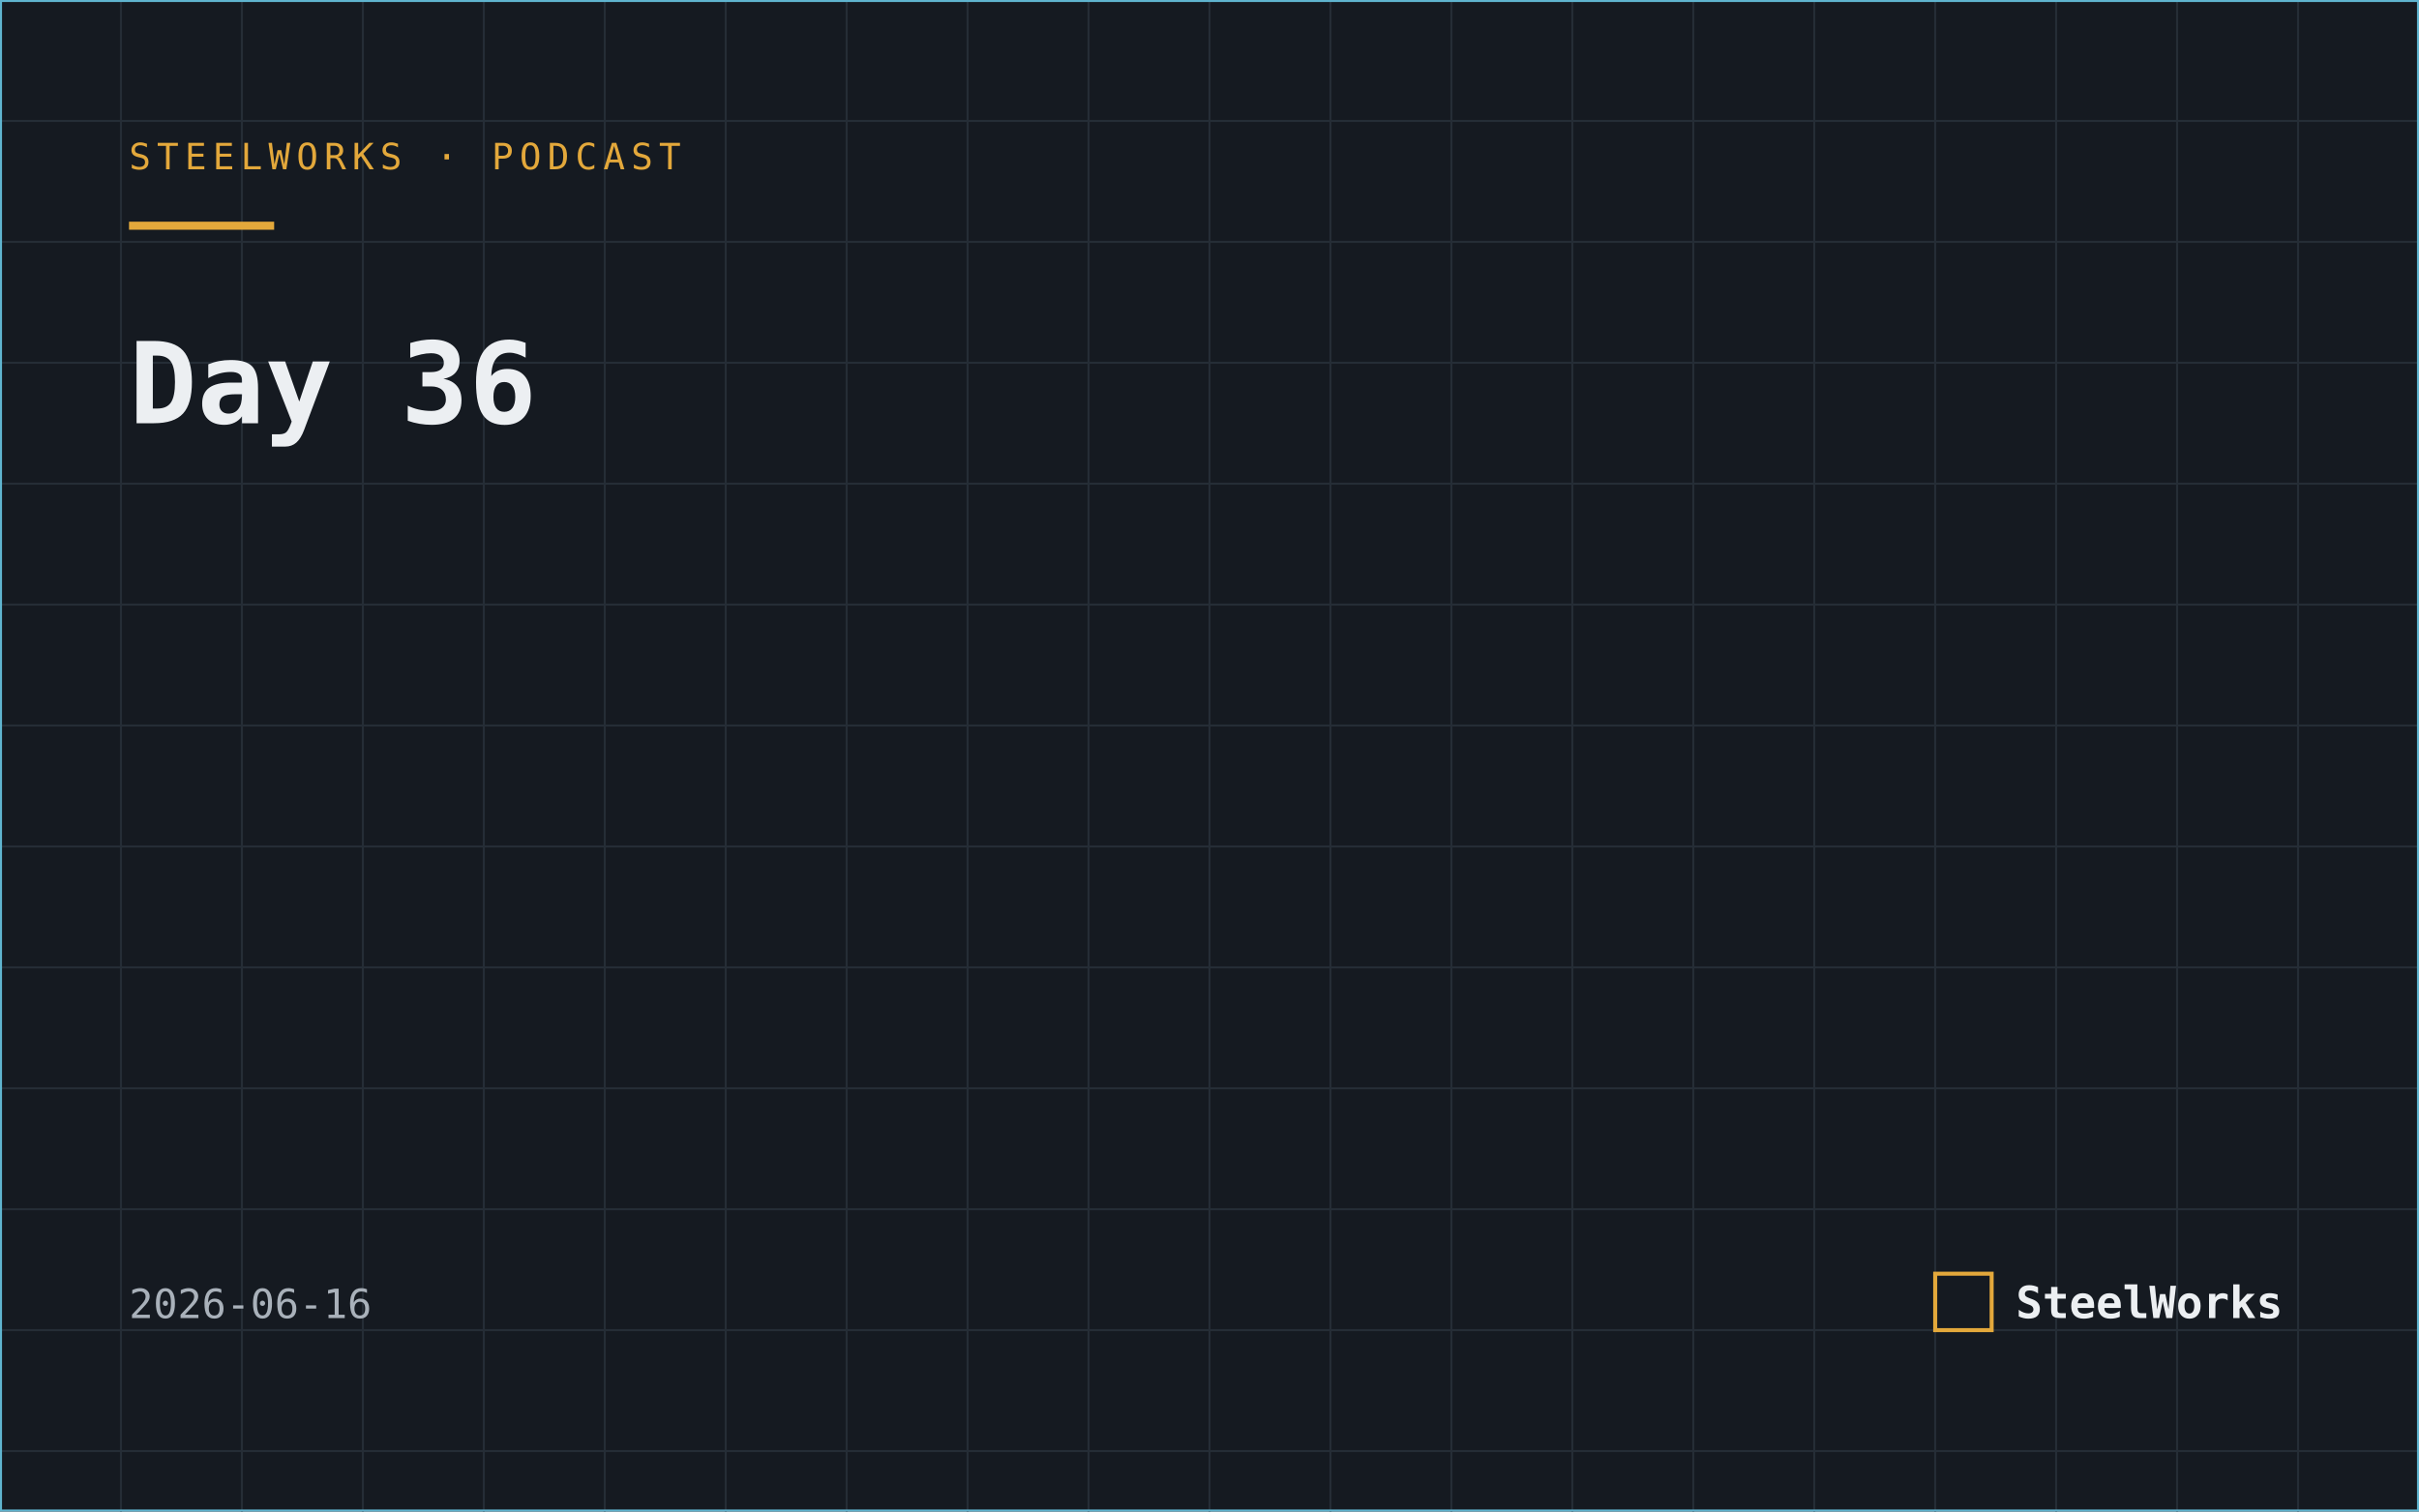
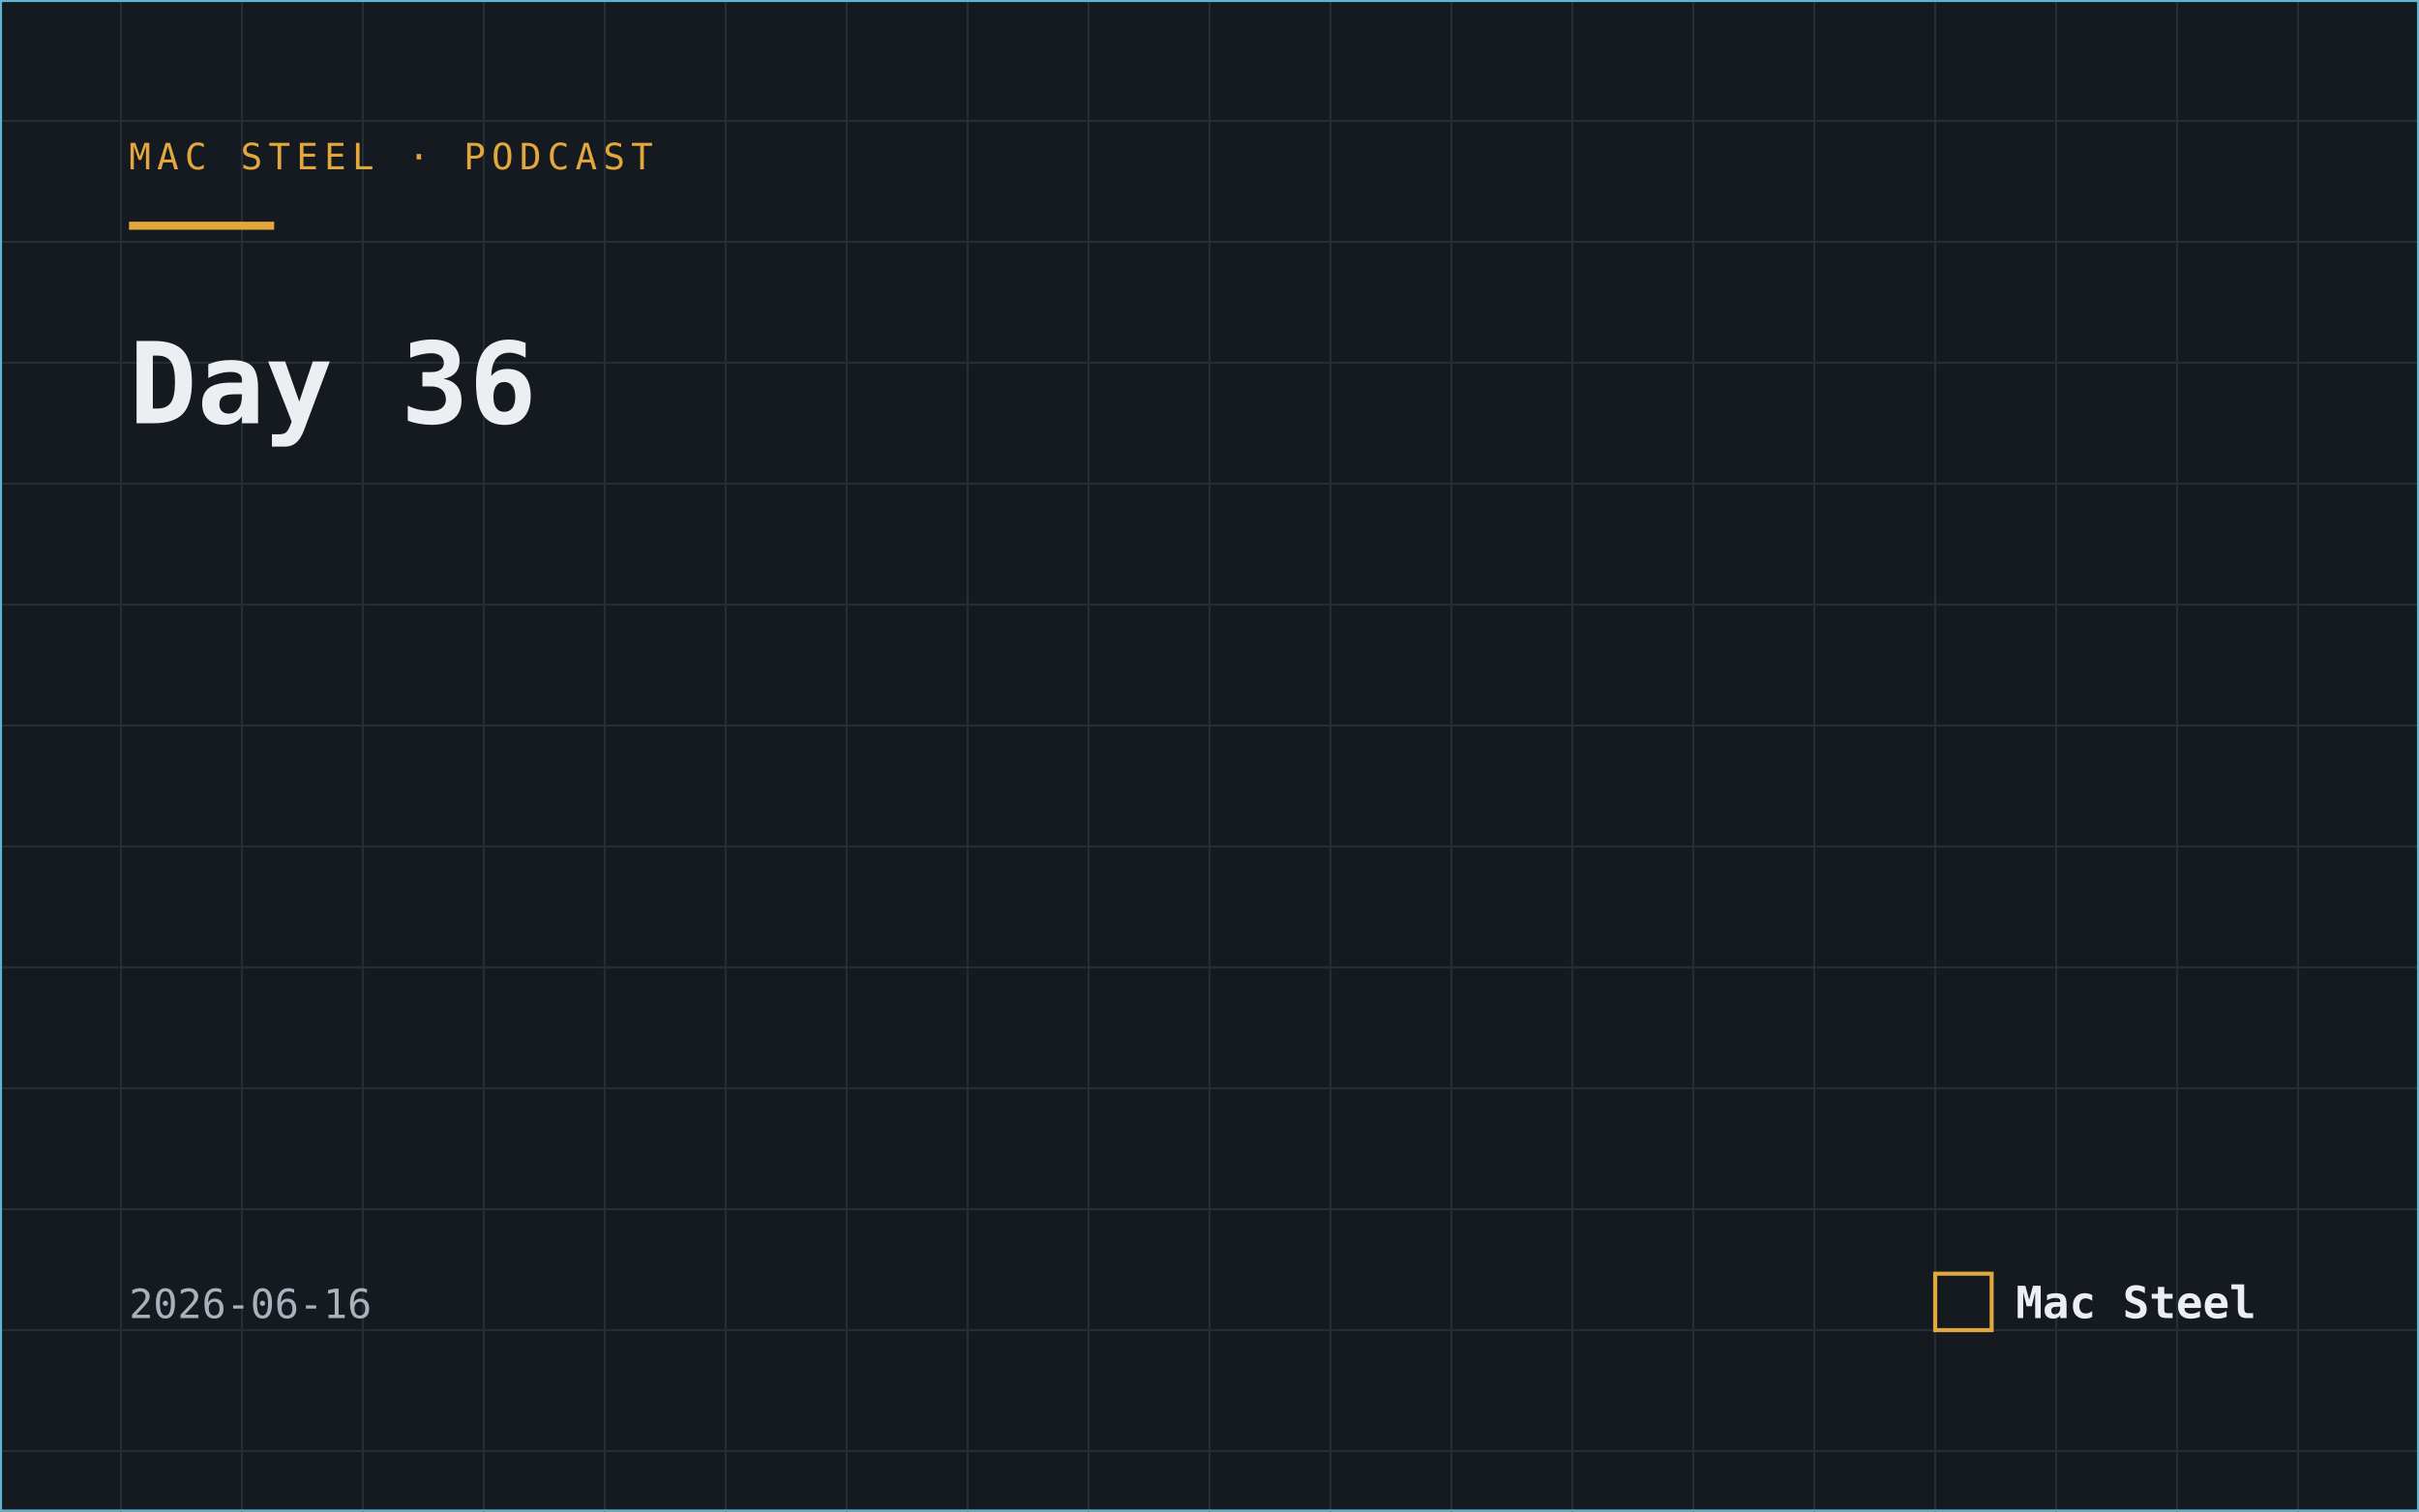
<svg xmlns="http://www.w3.org/2000/svg" viewBox="0 0 1200 750" width="1200" height="750" role="img" aria-label="Podcast: Day 36">
  <rect width="1200" height="750" fill="#151a21" />
  <line x1="60" y1="0" x2="60" y2="750" stroke="#252d36" stroke-width="1" />
  <line x1="120" y1="0" x2="120" y2="750" stroke="#252d36" stroke-width="1" />
  <line x1="180" y1="0" x2="180" y2="750" stroke="#252d36" stroke-width="1" />
  <line x1="240" y1="0" x2="240" y2="750" stroke="#252d36" stroke-width="1" />
  <line x1="300" y1="0" x2="300" y2="750" stroke="#252d36" stroke-width="1" />
  <line x1="360" y1="0" x2="360" y2="750" stroke="#252d36" stroke-width="1" />
  <line x1="420" y1="0" x2="420" y2="750" stroke="#252d36" stroke-width="1" />
  <line x1="480" y1="0" x2="480" y2="750" stroke="#252d36" stroke-width="1" />
  <line x1="540" y1="0" x2="540" y2="750" stroke="#252d36" stroke-width="1" />
  <line x1="600" y1="0" x2="600" y2="750" stroke="#252d36" stroke-width="1" />
  <line x1="660" y1="0" x2="660" y2="750" stroke="#252d36" stroke-width="1" />
  <line x1="720" y1="0" x2="720" y2="750" stroke="#252d36" stroke-width="1" />
  <line x1="780" y1="0" x2="780" y2="750" stroke="#252d36" stroke-width="1" />
  <line x1="840" y1="0" x2="840" y2="750" stroke="#252d36" stroke-width="1" />
  <line x1="900" y1="0" x2="900" y2="750" stroke="#252d36" stroke-width="1" />
  <line x1="960" y1="0" x2="960" y2="750" stroke="#252d36" stroke-width="1" />
  <line x1="1020" y1="0" x2="1020" y2="750" stroke="#252d36" stroke-width="1" />
  <line x1="1080" y1="0" x2="1080" y2="750" stroke="#252d36" stroke-width="1" />
  <line x1="1140" y1="0" x2="1140" y2="750" stroke="#252d36" stroke-width="1" />
  <line x1="0" y1="60" x2="1200" y2="60" stroke="#252d36" stroke-width="1" />
  <line x1="0" y1="120" x2="1200" y2="120" stroke="#252d36" stroke-width="1" />
  <line x1="0" y1="180" x2="1200" y2="180" stroke="#252d36" stroke-width="1" />
  <line x1="0" y1="240" x2="1200" y2="240" stroke="#252d36" stroke-width="1" />
  <line x1="0" y1="300" x2="1200" y2="300" stroke="#252d36" stroke-width="1" />
  <line x1="0" y1="360" x2="1200" y2="360" stroke="#252d36" stroke-width="1" />
  <line x1="0" y1="420" x2="1200" y2="420" stroke="#252d36" stroke-width="1" />
  <line x1="0" y1="480" x2="1200" y2="480" stroke="#252d36" stroke-width="1" />
  <line x1="0" y1="540" x2="1200" y2="540" stroke="#252d36" stroke-width="1" />
  <line x1="0" y1="600" x2="1200" y2="600" stroke="#252d36" stroke-width="1" />
  <line x1="0" y1="660" x2="1200" y2="660" stroke="#252d36" stroke-width="1" />
  <line x1="0" y1="720" x2="1200" y2="720" stroke="#252d36" stroke-width="1" />
-   <text x="64" y="84" font-family="JetBrains Mono, ui-monospace, Menlo, Consolas, monospace" font-size="18" fill="#e3a83b" text-anchor="start" font-weight="normal" letter-spacing="3">STEELWORKS · PODCAST</text>
+   <text x="64" y="84" font-family="JetBrains Mono, ui-monospace, Menlo, Consolas, monospace" font-size="18" fill="#e3a83b" text-anchor="start" font-weight="normal" letter-spacing="3">MAC STEEL · PODCAST</text>
  <rect x="64" y="110" width="72" height="4" fill="#e3a83b" />
  <text x="64" y="210" font-family="JetBrains Mono, ui-monospace, Menlo, Consolas, monospace" font-size="56" fill="#eceff2" text-anchor="start" font-weight="bold">Day 36</text>
  <text x="64" y="654" font-family="JetBrains Mono, ui-monospace, Menlo, Consolas, monospace" font-size="20" fill="#a9b1ba" text-anchor="start" font-weight="normal">2026-06-16</text>
  <rect x="960" y="632" width="28" height="28" fill="none" stroke="#e3a83b" stroke-width="2" />
-   <text x="1000" y="654" font-family="JetBrains Mono, ui-monospace, Menlo, Consolas, monospace" font-size="22" fill="#eceff2" text-anchor="start" font-weight="bold">SteelWorks</text>
+   <text x="1000" y="654" font-family="JetBrains Mono, ui-monospace, Menlo, Consolas, monospace" font-size="22" fill="#eceff2" text-anchor="start" font-weight="bold">Mac Steel</text>
  <rect x="0.5" y="0.5" width="1199" height="749" fill="none" stroke="#5fb4cf" stroke-width="1" />
</svg>
